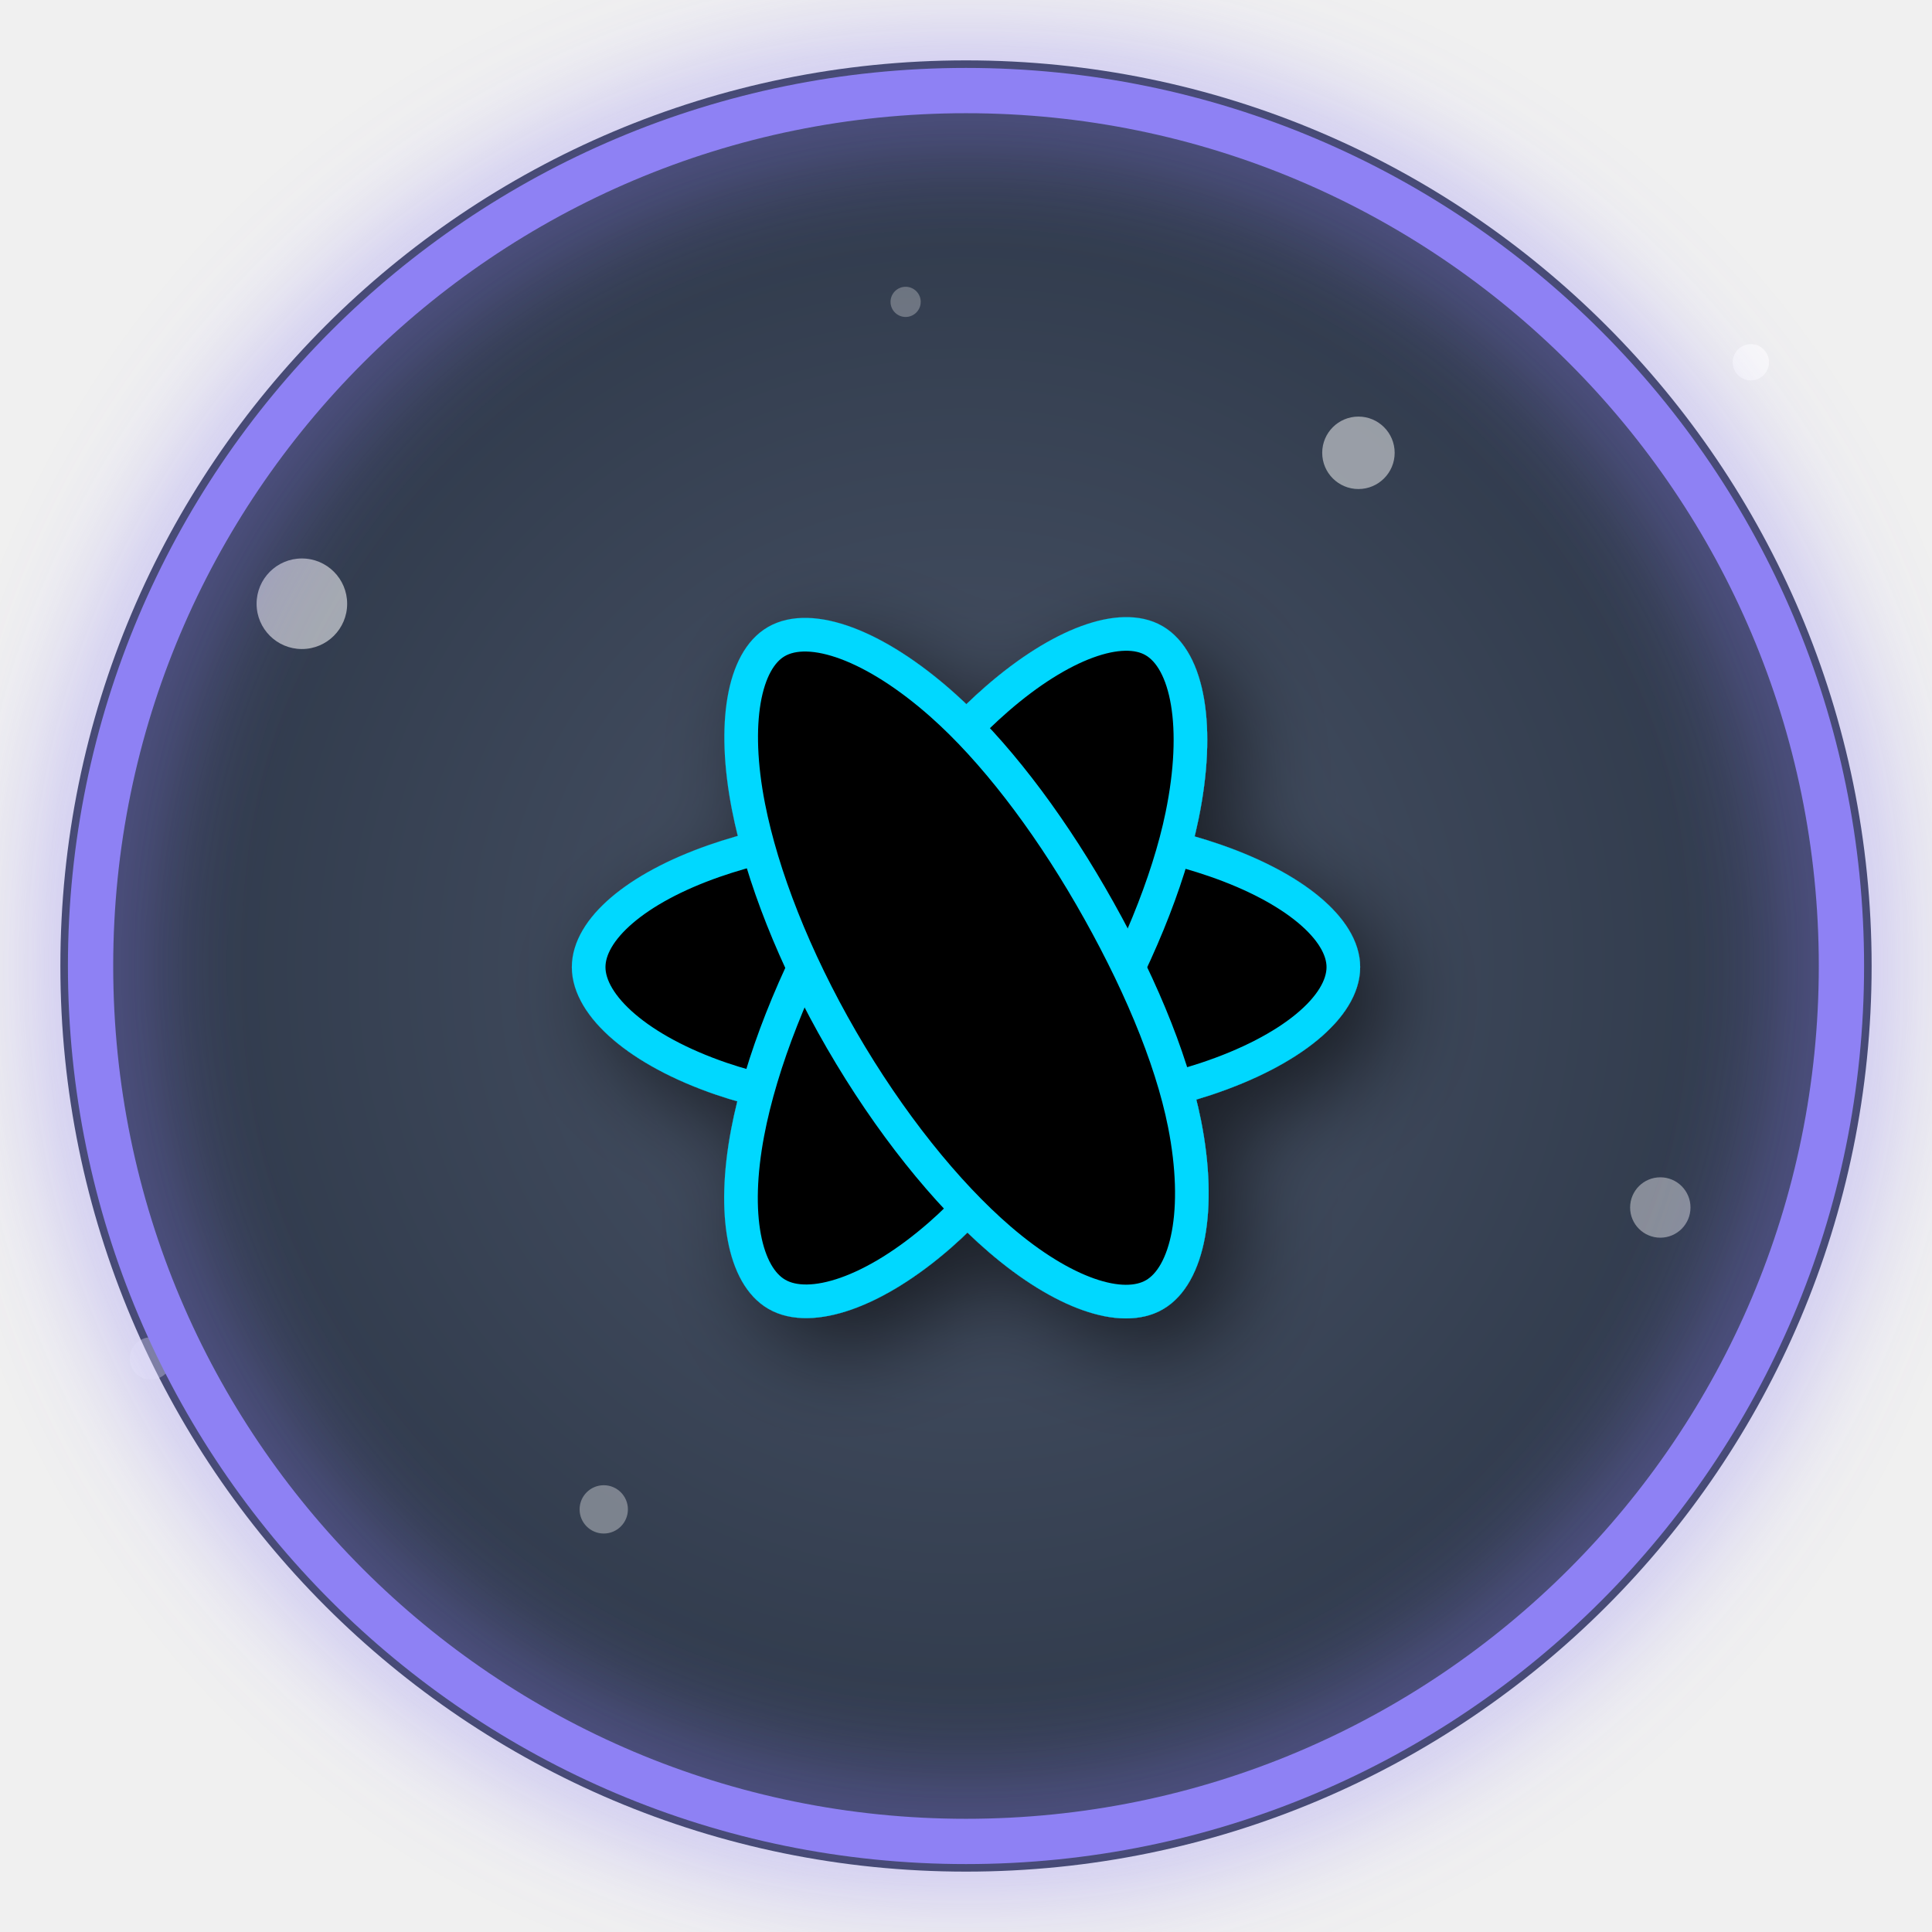
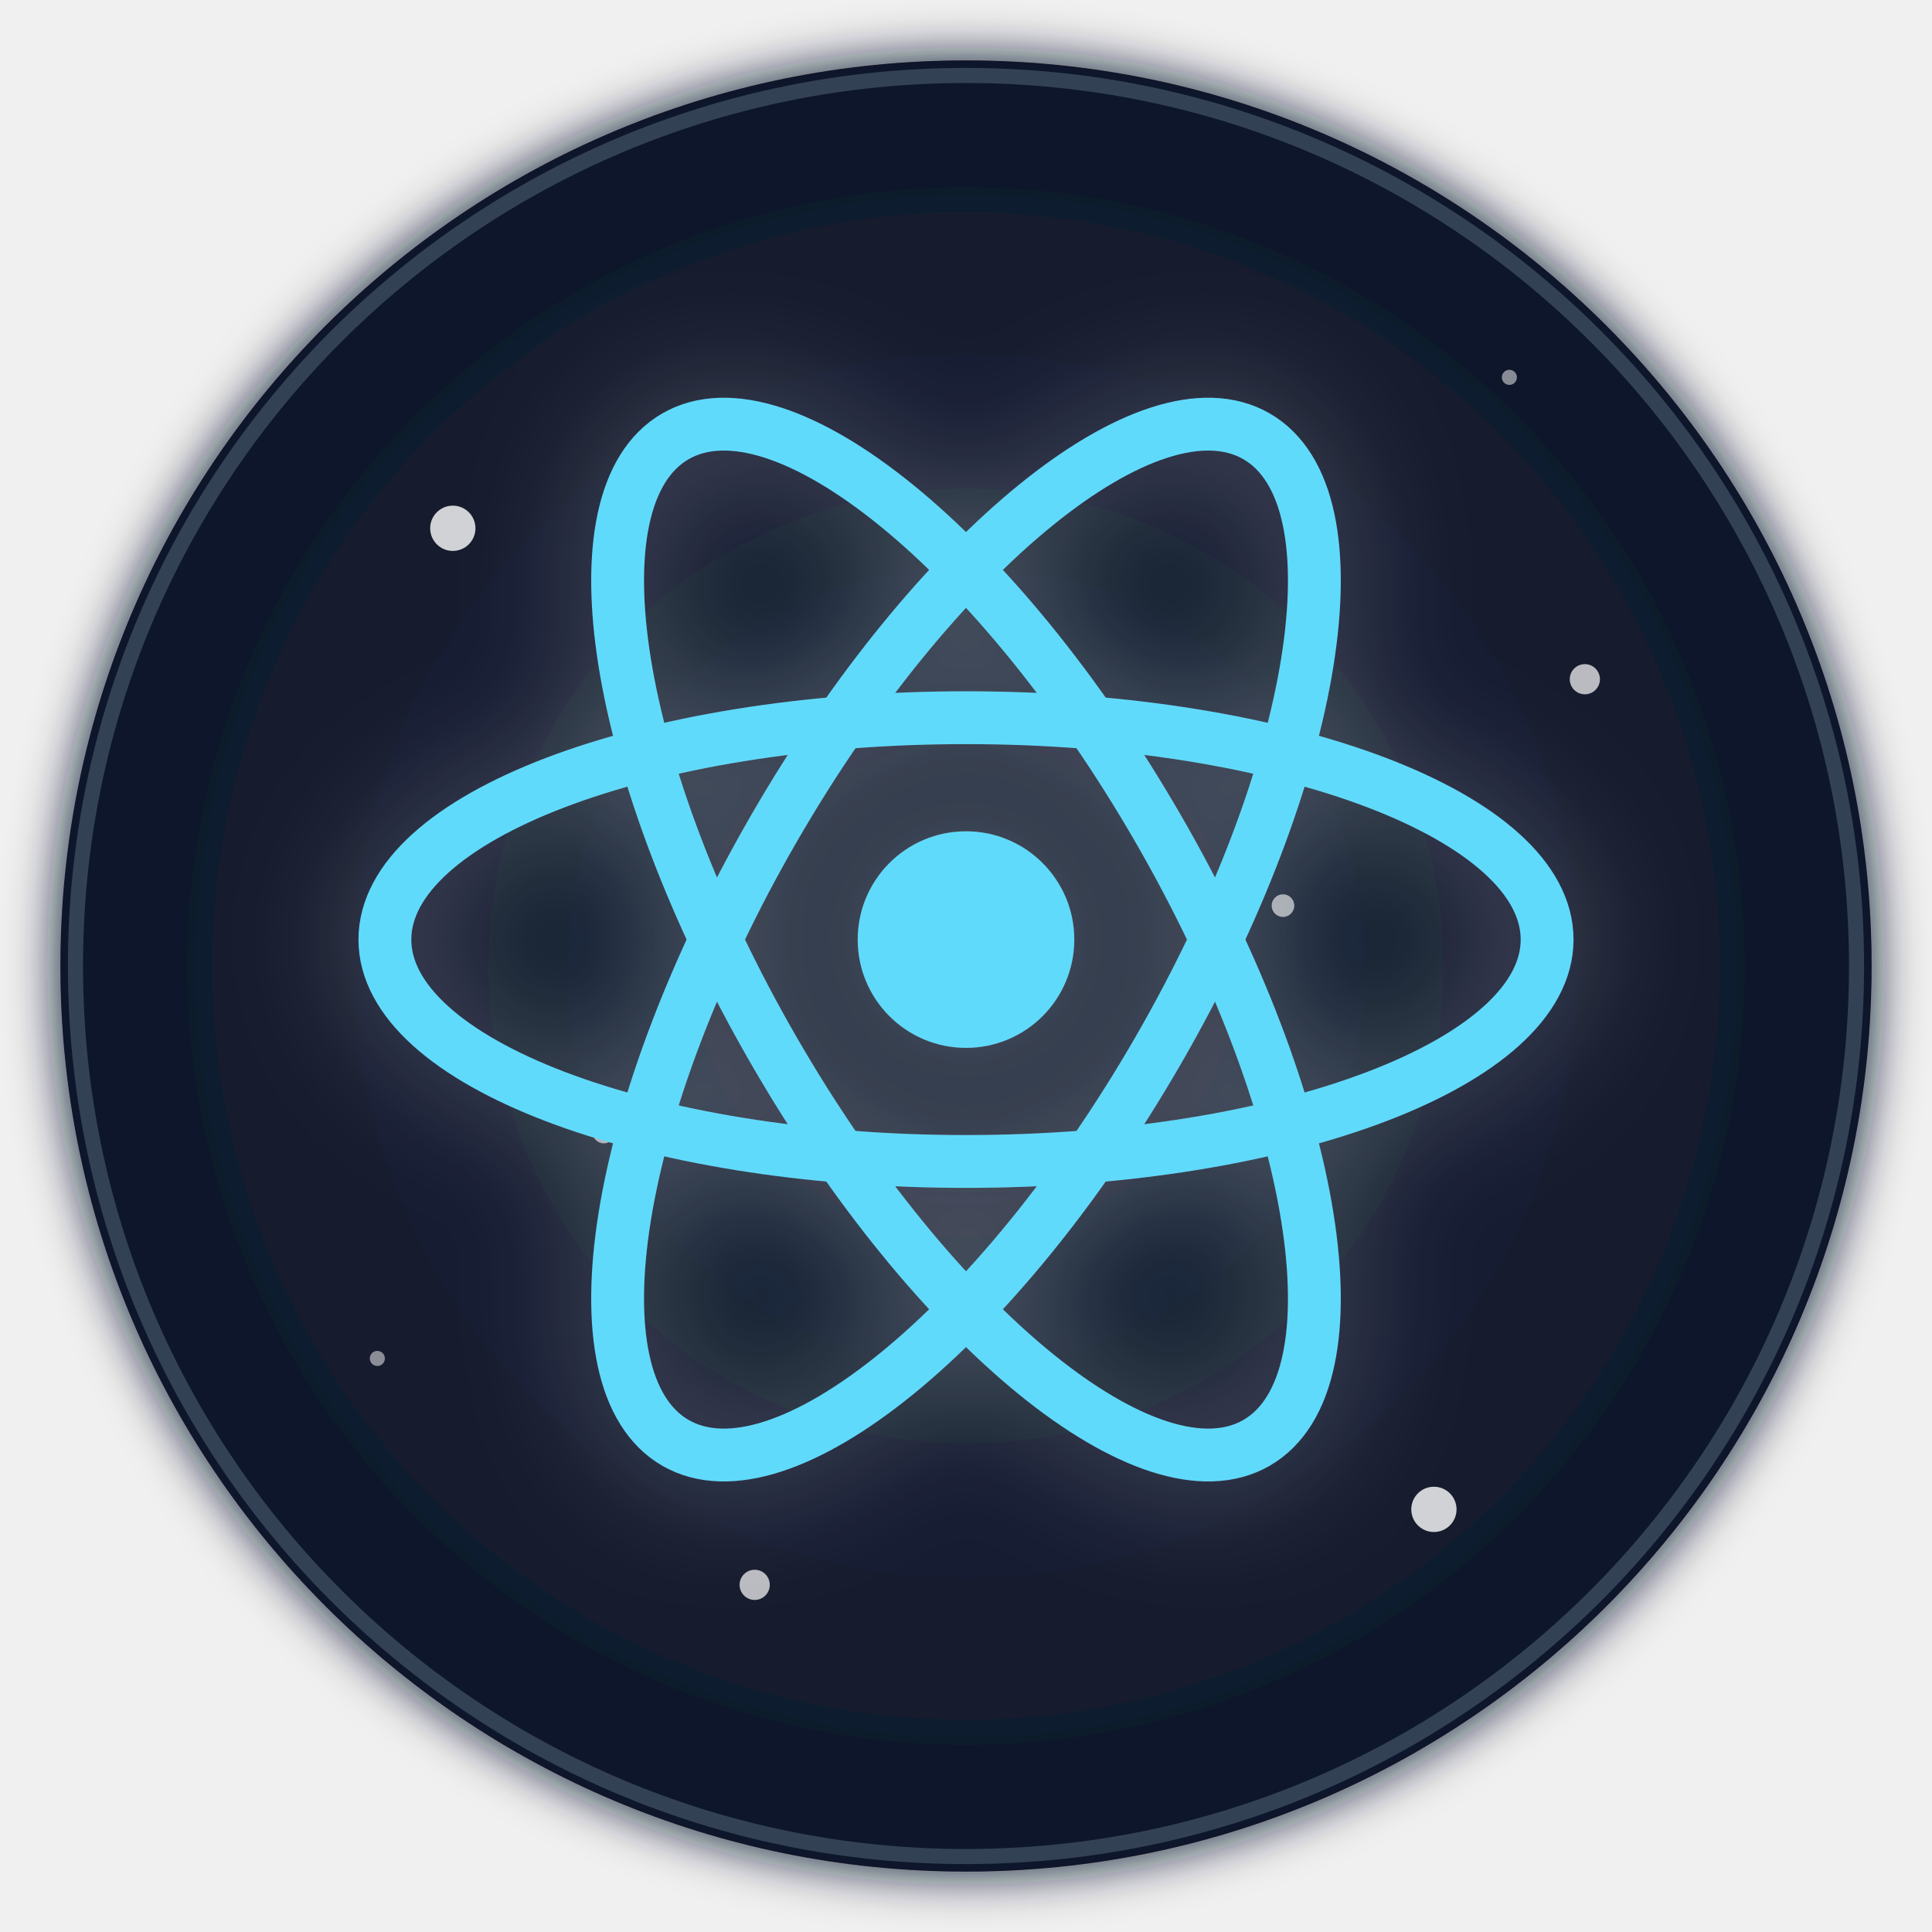
- <svg xmlns="http://www.w3.org/2000/svg" width="64" height="64" viewBox="0 0 64 64">
+ <svg xmlns="http://www.w3.org/2000/svg" width="256" height="256" viewBox="0 0 256 256" fill="none">
  <defs>
-     <radialGradient id="bg-gradient" cx="50%" cy="50%" r="50%" fx="50%" fy="50%">
-       <stop offset="0%" style="stop-color:#4a5568;stop-opacity:1" />
-       <stop offset="100%" style="stop-color:#2d3748;stop-opacity:1" />
+     <radialGradient id="grad1" cx="50%" cy="50%" r="50%" fx="50%" fy="50%">
+       <stop offset="0%" style="stop-color:#1e293b;stop-opacity:1" />
+       <stop offset="100%" style="stop-color:#0f172a;stop-opacity:1" />
    </radialGradient>
-     <filter id="drop-shadow" x="-50%" y="-50%" width="200%" height="200%">
-       <feDropShadow dx="1" dy="1" stdDeviation="1.5" flood-color="#000000" flood-opacity="0.6" />
-     </filter>
-     <filter id="glow" x="-50%" y="-50%" width="200%" height="200%">
-       <feGaussianBlur stdDeviation="2" result="coloredBlur" />
+     <filter id="glow">
+       <feGaussianBlur stdDeviation="3.5" result="coloredBlur" />
      <feMerge>
        <feMergeNode in="coloredBlur" />
        <feMergeNode in="SourceGraphic" />
      </feMerge>
    </filter>
  </defs>
-   <circle cx="32" cy="32" r="30" fill="url(#bg-gradient)" />
-   <g opacity="0.7">
-     <circle cx="10" cy="20" r="1.5" fill="white" opacity="0.8" />
-     <circle cx="55" cy="40" r="1" fill="white" opacity="0.6" />
-     <circle cx="20" cy="50" r="0.8" fill="white" opacity="0.5" />
-     <circle cx="45" cy="15" r="1.2" fill="white" opacity="0.7" />
-     <circle cx="30" cy="10" r="0.5" fill="white" opacity="0.4" />
-     <circle cx="5" cy="45" r="0.7" fill="white" opacity="0.5" />
-     <circle cx="58" cy="12" r="0.6" fill="white" opacity="0.9" />
-   </g>
-   <circle cx="32" cy="32" r="29" fill="none" stroke="#8e81f4" stroke-width="1.5" filter="url(#glow)" />
-   <g filter="url(#drop-shadow)">
-     <g transform="translate(16, 16) scale(0.125)">
-       <path fill="#00D8FF" d="M128.001 146.951C138.305 146.951 146.657 138.598 146.657 128.295C146.657 117.992 138.305 109.639 128.001 109.639C117.698 109.639 109.345 117.992 109.345 128.295C109.345 138.598 117.698 146.951 128.001 146.951Z" />
-       <path fill-rule="evenodd" stroke="#00D8FF" stroke-width="8.911" d="M128.002 90.363C153.05 90.363 176.319 93.957 193.864 99.998C215.003 107.275 228 118.306 228 128.295C228 138.704 214.226 150.423 191.525 157.944C174.363 163.63 151.779 166.598 128.002 166.598C103.624 166.598 80.539 163.812 63.183 157.881C41.225 150.376 28 138.506 28 128.295C28 118.387 40.41 107.441 61.252 100.175C78.862 94.035 102.705 90.363 127.998 90.363H128.002Z" clip-rule="evenodd" />
-       <path fill-rule="evenodd" stroke="#00D8FF" stroke-width="8.911" d="M94.981 109.438C107.495 87.74 122.232 69.378 136.23 57.197C153.094 42.521 169.144 36.773 177.796 41.762C186.813 46.962 190.084 64.75 185.259 88.171C181.614 105.879 172.9 126.925 161.021 147.523C148.842 168.641 134.897 187.247 121.09 199.315C103.619 214.587 86.728 220.114 77.883 215.013C69.3 210.067 66.018 193.846 70.136 172.161C73.615 153.838 82.345 131.349 94.977 109.438L94.981 109.438Z" clip-rule="evenodd" />
-       <path fill-rule="evenodd" stroke="#00D8FF" stroke-width="8.911" d="M95.012 147.578C82.463 125.904 73.919 103.962 70.353 85.752C66.06 63.811 69.095 47.035 77.74 42.032C86.749 36.816 103.792 42.866 121.674 58.744C135.194 70.748 149.077 88.805 160.99 109.383C173.204 130.481 182.358 151.856 185.919 169.844C190.425 192.608 186.778 210.001 177.941 215.116C169.367 220.08 153.676 214.825 136.945 200.427C122.809 188.263 107.685 169.468 95.012 147.578Z" clip-rule="evenodd" />
+   <circle cx="128" cy="128" r="120" fill="url(#grad1)" filter="url(#glow)" />
+   <circle cx="128" cy="128" r="118" fill="transparent" stroke="#334155" stroke-width="2" />
+   <circle cx="60" cy="70" r="3" fill="white" opacity="0.8" />
+   <circle cx="190" cy="200" r="3" fill="white" opacity="0.8" />
+   <circle cx="100" cy="210" r="2" fill="white" opacity="0.7" />
+   <circle cx="210" cy="90" r="2" fill="white" opacity="0.7" />
+   <circle cx="80" cy="150" r="1.5" fill="white" opacity="0.6" />
+   <circle cx="170" cy="120" r="1.5" fill="white" opacity="0.6" />
+   <circle cx="50" cy="180" r="1" fill="white" opacity="0.5" />
+   <circle cx="200" cy="50" r="1" fill="white" opacity="0.5" />
+   <g style="filter: drop-shadow(0 0 8px rgba(255, 255, 255, 0.3));">
+     <g transform="translate(128, 128) scale(7)">
+       <g transform="translate(0, -0.5)">
+         <circle cx="0" cy="0" r="2.05" fill="#61dafb" />
+         <g stroke="#61dafb" stroke-width="1" fill="none">
+           <ellipse rx="11" ry="4.2" />
+           <ellipse rx="11" ry="4.2" transform="rotate(60)" />
+           <ellipse rx="11" ry="4.2" transform="rotate(120)" />
+         </g>
+       </g>
    </g>
  </g>
</svg>
